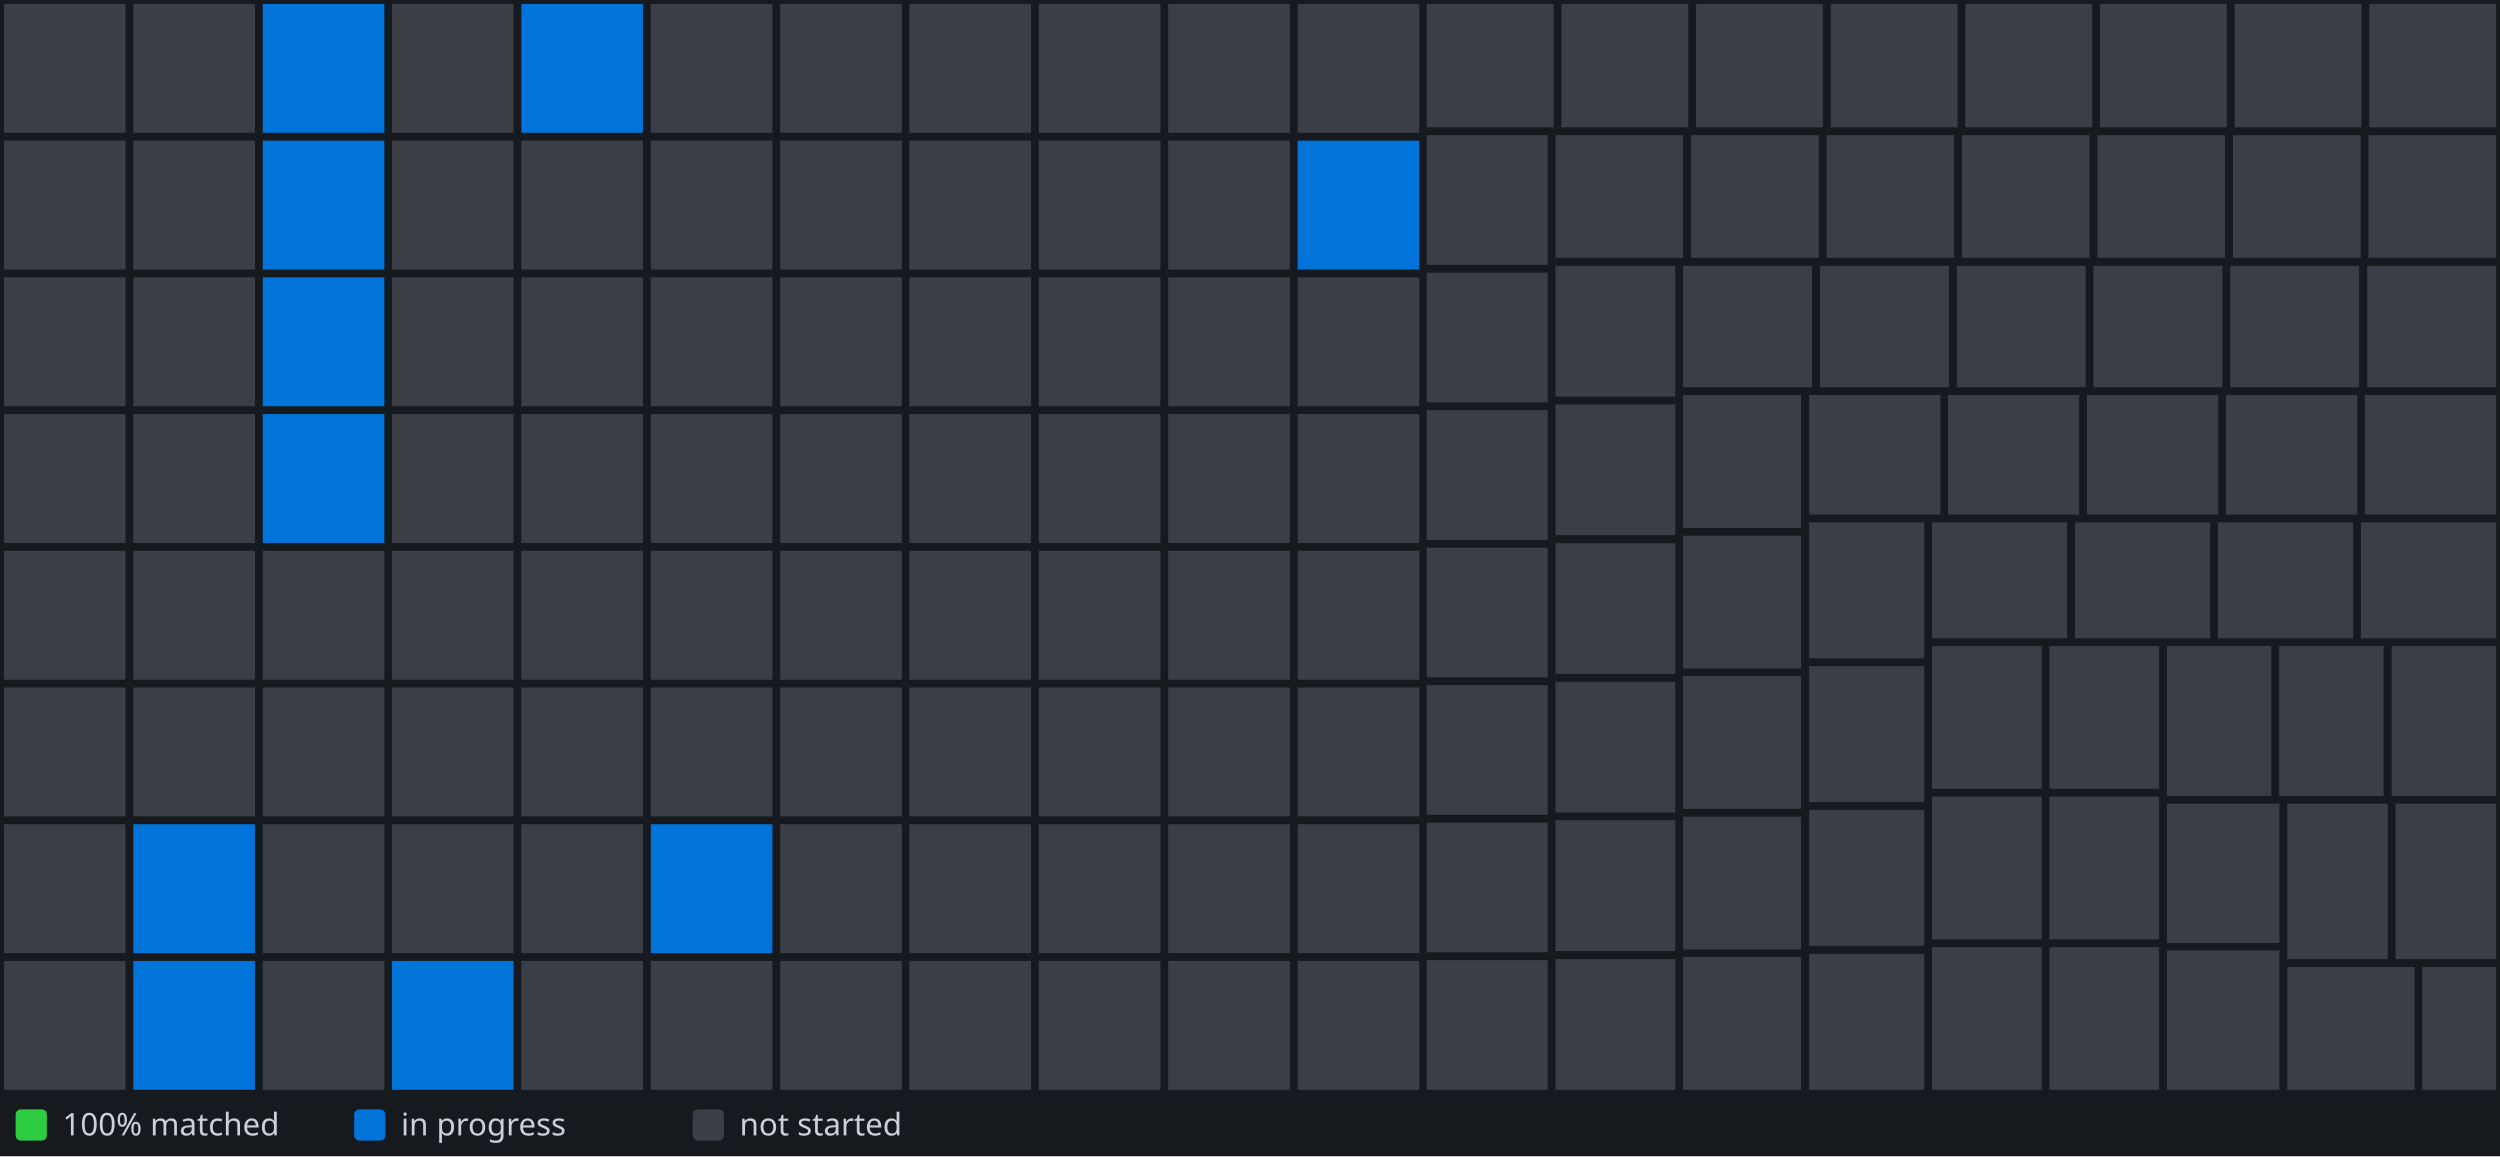
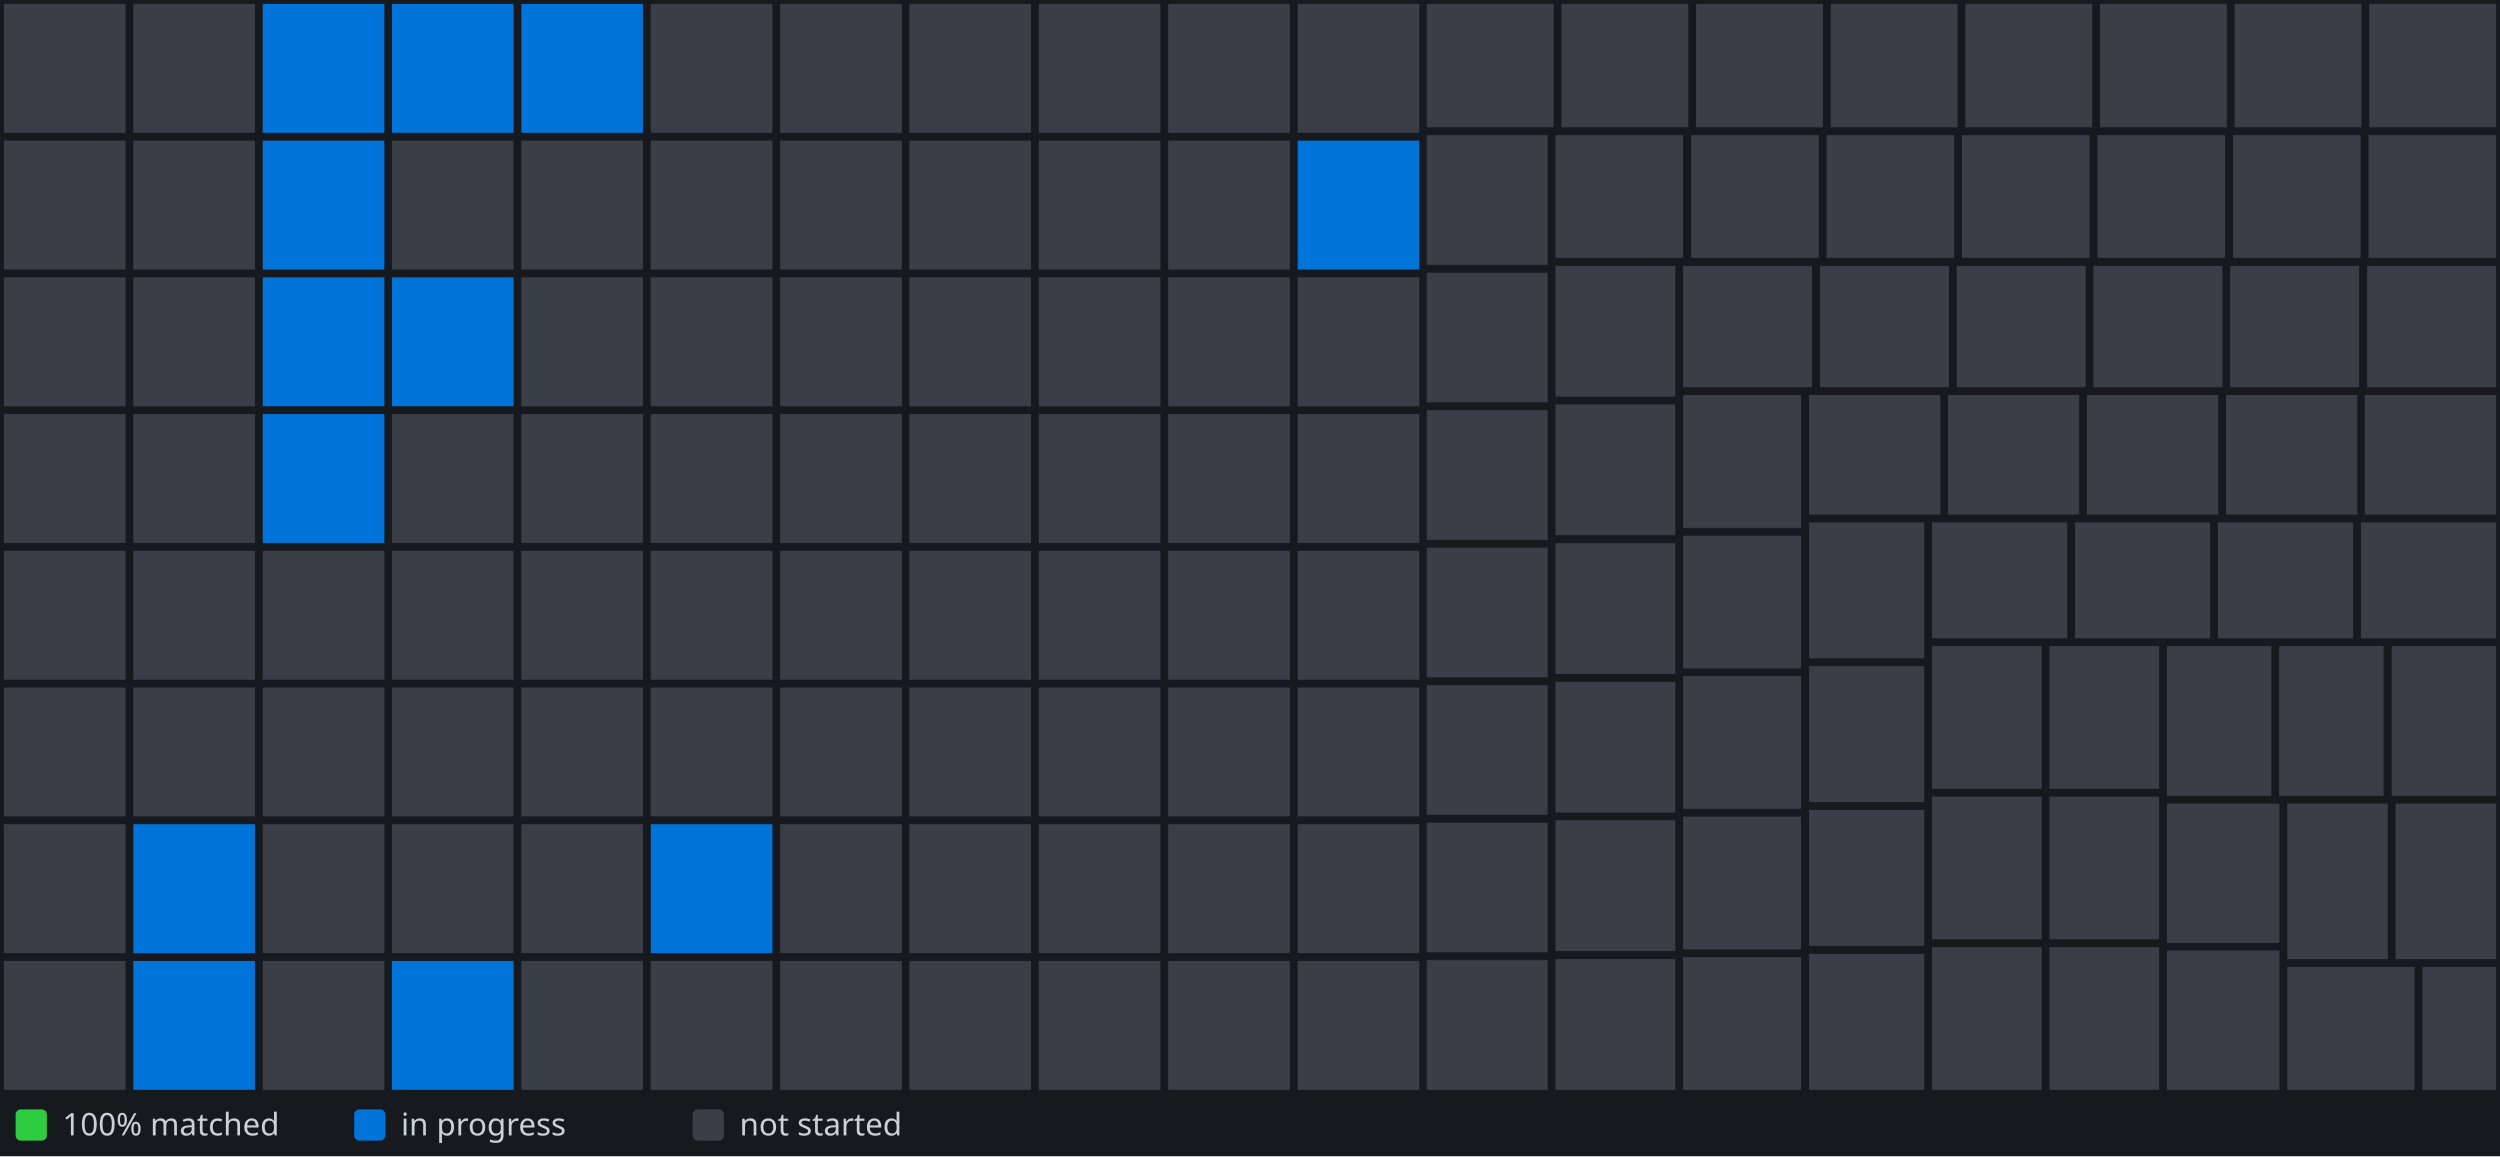
<svg xmlns="http://www.w3.org/2000/svg" width="960" height="444" viewBox="0 0 960 444">
  <rect width="960" height="444" fill="#161a1f" />
  <rect x="1.0" y="1.0" width="47.7" height="50.5" fill="#3a3f47" stroke="#161a1f" />
  <rect x="1.0" y="53.5" width="47.7" height="50.5" fill="#3a3f47" stroke="#161a1f" />
  <rect x="1.0" y="106.0" width="47.7" height="50.5" fill="#3a3f47" stroke="#161a1f" />
  <rect x="1.0" y="158.5" width="47.7" height="50.5" fill="#3a3f47" stroke="#161a1f" />
  <rect x="1.0" y="211.0" width="47.7" height="50.5" fill="#3a3f47" stroke="#161a1f" />
  <rect x="1.0" y="263.5" width="47.7" height="50.5" fill="#3a3f47" stroke="#161a1f" />
  <rect x="1.0" y="316.0" width="47.7" height="50.5" fill="#3a3f47" stroke="#161a1f" />
  <rect x="1.0" y="368.5" width="47.7" height="50.5" fill="#3a3f47" stroke="#161a1f" />
  <rect x="50.7" y="1.0" width="47.7" height="50.5" fill="#3a3f47" stroke="#161a1f" />
  <rect x="50.7" y="53.5" width="47.7" height="50.5" fill="#3a3f47" stroke="#161a1f" />
  <rect x="50.7" y="106.0" width="47.7" height="50.5" fill="#3a3f47" stroke="#161a1f" />
  <rect x="50.7" y="158.5" width="47.7" height="50.5" fill="#3a3f47" stroke="#161a1f" />
  <rect x="50.7" y="211.0" width="47.7" height="50.5" fill="#3a3f47" stroke="#161a1f" />
  <rect x="50.7" y="263.5" width="47.7" height="50.5" fill="#3a3f47" stroke="#161a1f" />
  <rect x="50.7" y="316.0" width="47.7" height="50.5" fill="#0074d9" stroke="#161a1f" />
  <rect x="50.7" y="368.5" width="47.7" height="50.5" fill="#0074d9" stroke="#161a1f" />
  <rect x="100.4" y="1.0" width="47.7" height="50.5" fill="#0074d9" stroke="#161a1f" />
  <rect x="100.4" y="53.5" width="47.7" height="50.5" fill="#0074d9" stroke="#161a1f" />
  <rect x="100.4" y="106.0" width="47.7" height="50.5" fill="#0074d9" stroke="#161a1f" />
  <rect x="100.4" y="158.5" width="47.7" height="50.5" fill="#0074d9" stroke="#161a1f" />
  <rect x="100.4" y="211.0" width="47.7" height="50.5" fill="#3a3f47" stroke="#161a1f" />
  <rect x="100.4" y="263.5" width="47.7" height="50.5" fill="#3a3f47" stroke="#161a1f" />
  <rect x="100.4" y="316.0" width="47.7" height="50.5" fill="#3a3f47" stroke="#161a1f" />
  <rect x="100.4" y="368.5" width="47.7" height="50.5" fill="#3a3f47" stroke="#161a1f" />
-   <rect x="150.0" y="1.0" width="47.7" height="50.5" fill="#3a3f47" stroke="#161a1f" />
+   <rect x="150.0" y="1.0" width="47.7" height="50.5" fill="#0074d9" stroke="#161a1f" />
  <rect x="150.0" y="53.5" width="47.7" height="50.5" fill="#3a3f47" stroke="#161a1f" />
-   <rect x="150.0" y="106.0" width="47.7" height="50.5" fill="#3a3f47" stroke="#161a1f" />
+   <rect x="150.0" y="106.0" width="47.7" height="50.5" fill="#0074d9" stroke="#161a1f" />
  <rect x="150.0" y="158.5" width="47.7" height="50.5" fill="#3a3f47" stroke="#161a1f" />
  <rect x="150.0" y="211.0" width="47.7" height="50.5" fill="#3a3f47" stroke="#161a1f" />
  <rect x="150.0" y="263.5" width="47.7" height="50.5" fill="#3a3f47" stroke="#161a1f" />
  <rect x="150.0" y="316.0" width="47.7" height="50.5" fill="#3a3f47" stroke="#161a1f" />
  <rect x="150.0" y="368.5" width="47.7" height="50.5" fill="#0074d9" stroke="#161a1f" />
  <rect x="199.7" y="1.0" width="47.7" height="50.5" fill="#0074d9" stroke="#161a1f" />
  <rect x="199.7" y="53.5" width="47.7" height="50.5" fill="#3a3f47" stroke="#161a1f" />
  <rect x="199.7" y="106.0" width="47.7" height="50.5" fill="#3a3f47" stroke="#161a1f" />
  <rect x="199.7" y="158.5" width="47.7" height="50.5" fill="#3a3f47" stroke="#161a1f" />
  <rect x="199.7" y="211.0" width="47.7" height="50.5" fill="#3a3f47" stroke="#161a1f" />
  <rect x="199.7" y="263.5" width="47.7" height="50.5" fill="#3a3f47" stroke="#161a1f" />
  <rect x="199.7" y="316.0" width="47.7" height="50.5" fill="#3a3f47" stroke="#161a1f" />
  <rect x="199.7" y="368.5" width="47.7" height="50.5" fill="#3a3f47" stroke="#161a1f" />
  <rect x="249.4" y="1.0" width="47.7" height="50.5" fill="#3a3f47" stroke="#161a1f" />
  <rect x="249.4" y="53.5" width="47.7" height="50.5" fill="#3a3f47" stroke="#161a1f" />
  <rect x="249.4" y="106.0" width="47.7" height="50.5" fill="#3a3f47" stroke="#161a1f" />
  <rect x="249.4" y="158.5" width="47.7" height="50.5" fill="#3a3f47" stroke="#161a1f" />
  <rect x="249.4" y="211.0" width="47.7" height="50.5" fill="#3a3f47" stroke="#161a1f" />
  <rect x="249.4" y="263.5" width="47.7" height="50.5" fill="#3a3f47" stroke="#161a1f" />
  <rect x="249.4" y="316.0" width="47.7" height="50.5" fill="#0074d9" stroke="#161a1f" />
  <rect x="249.4" y="368.5" width="47.7" height="50.5" fill="#3a3f47" stroke="#161a1f" />
  <rect x="299.1" y="1.0" width="47.7" height="50.5" fill="#3a3f47" stroke="#161a1f" />
  <rect x="299.1" y="53.5" width="47.7" height="50.5" fill="#3a3f47" stroke="#161a1f" />
  <rect x="299.1" y="106.0" width="47.7" height="50.5" fill="#3a3f47" stroke="#161a1f" />
  <rect x="299.1" y="158.5" width="47.7" height="50.5" fill="#3a3f47" stroke="#161a1f" />
  <rect x="299.1" y="211.0" width="47.7" height="50.5" fill="#3a3f47" stroke="#161a1f" />
  <rect x="299.1" y="263.5" width="47.7" height="50.5" fill="#3a3f47" stroke="#161a1f" />
  <rect x="299.1" y="316.0" width="47.7" height="50.5" fill="#3a3f47" stroke="#161a1f" />
  <rect x="299.1" y="368.5" width="47.7" height="50.5" fill="#3a3f47" stroke="#161a1f" />
  <rect x="348.7" y="1.0" width="47.7" height="50.5" fill="#3a3f47" stroke="#161a1f" />
  <rect x="348.7" y="53.5" width="47.7" height="50.5" fill="#3a3f47" stroke="#161a1f" />
  <rect x="348.7" y="106.0" width="47.7" height="50.5" fill="#3a3f47" stroke="#161a1f" />
  <rect x="348.7" y="158.5" width="47.7" height="50.5" fill="#3a3f47" stroke="#161a1f" />
  <rect x="348.7" y="211.0" width="47.7" height="50.5" fill="#3a3f47" stroke="#161a1f" />
  <rect x="348.7" y="263.5" width="47.7" height="50.5" fill="#3a3f47" stroke="#161a1f" />
  <rect x="348.7" y="316.0" width="47.7" height="50.5" fill="#3a3f47" stroke="#161a1f" />
  <rect x="348.7" y="368.5" width="47.7" height="50.5" fill="#3a3f47" stroke="#161a1f" />
  <rect x="398.4" y="1.0" width="47.7" height="50.5" fill="#3a3f47" stroke="#161a1f" />
  <rect x="398.4" y="53.5" width="47.7" height="50.5" fill="#3a3f47" stroke="#161a1f" />
  <rect x="398.4" y="106.0" width="47.7" height="50.5" fill="#3a3f47" stroke="#161a1f" />
  <rect x="398.4" y="158.5" width="47.7" height="50.5" fill="#3a3f47" stroke="#161a1f" />
  <rect x="398.4" y="211.0" width="47.7" height="50.5" fill="#3a3f47" stroke="#161a1f" />
  <rect x="398.4" y="263.5" width="47.7" height="50.5" fill="#3a3f47" stroke="#161a1f" />
  <rect x="398.4" y="316.0" width="47.7" height="50.5" fill="#3a3f47" stroke="#161a1f" />
  <rect x="398.4" y="368.5" width="47.7" height="50.5" fill="#3a3f47" stroke="#161a1f" />
  <rect x="448.1" y="1.0" width="47.7" height="50.5" fill="#3a3f47" stroke="#161a1f" />
  <rect x="448.1" y="53.5" width="47.7" height="50.5" fill="#3a3f47" stroke="#161a1f" />
  <rect x="448.1" y="106.0" width="47.7" height="50.5" fill="#3a3f47" stroke="#161a1f" />
  <rect x="448.1" y="158.5" width="47.7" height="50.5" fill="#3a3f47" stroke="#161a1f" />
  <rect x="448.1" y="211.0" width="47.7" height="50.5" fill="#3a3f47" stroke="#161a1f" />
  <rect x="448.1" y="263.5" width="47.7" height="50.5" fill="#3a3f47" stroke="#161a1f" />
  <rect x="448.1" y="316.0" width="47.7" height="50.5" fill="#3a3f47" stroke="#161a1f" />
  <rect x="448.1" y="368.5" width="47.7" height="50.5" fill="#3a3f47" stroke="#161a1f" />
  <rect x="497.8" y="1.0" width="47.7" height="50.5" fill="#3a3f47" stroke="#161a1f" />
  <rect x="497.8" y="53.5" width="47.7" height="50.5" fill="#0074d9" stroke="#161a1f" />
  <rect x="497.8" y="106.0" width="47.7" height="50.5" fill="#3a3f47" stroke="#161a1f" />
  <rect x="497.8" y="158.5" width="47.7" height="50.5" fill="#3a3f47" stroke="#161a1f" />
  <rect x="497.8" y="211.0" width="47.7" height="50.5" fill="#3a3f47" stroke="#161a1f" />
  <rect x="497.8" y="263.5" width="47.7" height="50.5" fill="#3a3f47" stroke="#161a1f" />
  <rect x="497.8" y="316.0" width="47.7" height="50.5" fill="#3a3f47" stroke="#161a1f" />
  <rect x="497.8" y="368.5" width="47.7" height="50.5" fill="#3a3f47" stroke="#161a1f" />
  <rect x="547.4" y="1.0" width="49.7" height="48.4" fill="#3a3f47" stroke="#161a1f" />
  <rect x="599.1" y="1.0" width="49.7" height="48.4" fill="#3a3f47" stroke="#161a1f" />
  <rect x="650.8" y="1.0" width="49.7" height="48.4" fill="#3a3f47" stroke="#161a1f" />
  <rect x="702.5" y="1.0" width="49.7" height="48.4" fill="#3a3f47" stroke="#161a1f" />
  <rect x="754.2" y="1.0" width="49.7" height="48.4" fill="#3a3f47" stroke="#161a1f" />
  <rect x="805.9" y="1.0" width="49.7" height="48.4" fill="#3a3f47" stroke="#161a1f" />
  <rect x="857.6" y="1.0" width="49.7" height="48.4" fill="#3a3f47" stroke="#161a1f" />
  <rect x="909.3" y="1.0" width="49.7" height="48.4" fill="#3a3f47" stroke="#161a1f" />
  <rect x="547.4" y="51.4" width="47.4" height="50.8" fill="#3a3f47" stroke="#161a1f" />
  <rect x="547.4" y="104.2" width="47.4" height="50.8" fill="#3a3f47" stroke="#161a1f" />
  <rect x="547.4" y="157.0" width="47.4" height="50.8" fill="#3a3f47" stroke="#161a1f" />
  <rect x="547.4" y="209.8" width="47.4" height="50.8" fill="#3a3f47" stroke="#161a1f" />
  <rect x="547.4" y="262.6" width="47.4" height="50.8" fill="#3a3f47" stroke="#161a1f" />
  <rect x="547.4" y="315.4" width="47.4" height="50.8" fill="#3a3f47" stroke="#161a1f" />
  <rect x="547.4" y="368.2" width="47.4" height="50.8" fill="#3a3f47" stroke="#161a1f" />
  <rect x="596.8" y="51.4" width="50.0" height="48.1" fill="#3a3f47" stroke="#161a1f" />
  <rect x="648.9" y="51.4" width="50.0" height="48.1" fill="#3a3f47" stroke="#161a1f" />
  <rect x="700.9" y="51.4" width="50.0" height="48.1" fill="#3a3f47" stroke="#161a1f" />
  <rect x="752.9" y="51.4" width="50.0" height="48.1" fill="#3a3f47" stroke="#161a1f" />
  <rect x="804.9" y="51.4" width="50.0" height="48.1" fill="#3a3f47" stroke="#161a1f" />
  <rect x="857.0" y="51.4" width="50.0" height="48.1" fill="#3a3f47" stroke="#161a1f" />
  <rect x="909.0" y="51.4" width="50.0" height="48.1" fill="#3a3f47" stroke="#161a1f" />
  <rect x="596.8" y="101.6" width="47.0" height="51.2" fill="#3a3f47" stroke="#161a1f" />
  <rect x="596.8" y="154.8" width="47.0" height="51.2" fill="#3a3f47" stroke="#161a1f" />
  <rect x="596.8" y="208.1" width="47.0" height="51.2" fill="#3a3f47" stroke="#161a1f" />
  <rect x="596.8" y="261.3" width="47.0" height="51.2" fill="#3a3f47" stroke="#161a1f" />
  <rect x="596.8" y="314.5" width="47.0" height="51.2" fill="#3a3f47" stroke="#161a1f" />
  <rect x="596.8" y="367.8" width="47.0" height="51.2" fill="#3a3f47" stroke="#161a1f" />
  <rect x="645.8" y="101.6" width="50.5" height="47.6" fill="#3a3f47" stroke="#161a1f" />
  <rect x="698.4" y="101.6" width="50.5" height="47.6" fill="#3a3f47" stroke="#161a1f" />
  <rect x="750.9" y="101.6" width="50.5" height="47.6" fill="#3a3f47" stroke="#161a1f" />
  <rect x="803.4" y="101.6" width="50.5" height="47.6" fill="#3a3f47" stroke="#161a1f" />
  <rect x="855.9" y="101.6" width="50.5" height="47.6" fill="#3a3f47" stroke="#161a1f" />
  <rect x="908.5" y="101.6" width="50.5" height="47.6" fill="#3a3f47" stroke="#161a1f" />
  <rect x="645.8" y="151.2" width="46.3" height="52.0" fill="#3a3f47" stroke="#161a1f" />
  <rect x="645.8" y="205.2" width="46.3" height="52.0" fill="#3a3f47" stroke="#161a1f" />
  <rect x="645.8" y="259.1" width="46.3" height="52.0" fill="#3a3f47" stroke="#161a1f" />
  <rect x="645.8" y="313.1" width="46.3" height="52.0" fill="#3a3f47" stroke="#161a1f" />
  <rect x="645.8" y="367.0" width="46.3" height="52.0" fill="#3a3f47" stroke="#161a1f" />
  <rect x="694.2" y="151.2" width="51.4" height="46.9" fill="#3a3f47" stroke="#161a1f" />
  <rect x="747.5" y="151.2" width="51.4" height="46.9" fill="#3a3f47" stroke="#161a1f" />
  <rect x="800.9" y="151.2" width="51.4" height="46.9" fill="#3a3f47" stroke="#161a1f" />
  <rect x="854.3" y="151.2" width="51.4" height="46.9" fill="#3a3f47" stroke="#161a1f" />
  <rect x="907.6" y="151.2" width="51.4" height="46.9" fill="#3a3f47" stroke="#161a1f" />
  <rect x="694.2" y="200.1" width="45.2" height="53.2" fill="#3a3f47" stroke="#161a1f" />
  <rect x="694.2" y="255.3" width="45.2" height="53.2" fill="#3a3f47" stroke="#161a1f" />
  <rect x="694.2" y="310.5" width="45.2" height="53.2" fill="#3a3f47" stroke="#161a1f" />
  <rect x="694.2" y="365.8" width="45.2" height="53.2" fill="#3a3f47" stroke="#161a1f" />
  <rect x="741.4" y="200.1" width="52.9" height="45.5" fill="#3a3f47" stroke="#161a1f" />
  <rect x="796.3" y="200.1" width="52.9" height="45.5" fill="#3a3f47" stroke="#161a1f" />
  <rect x="851.2" y="200.1" width="52.9" height="45.5" fill="#3a3f47" stroke="#161a1f" />
  <rect x="906.1" y="200.1" width="52.9" height="45.5" fill="#3a3f47" stroke="#161a1f" />
  <rect x="741.4" y="247.6" width="43.1" height="55.8" fill="#3a3f47" stroke="#161a1f" />
  <rect x="741.4" y="305.4" width="43.1" height="55.8" fill="#3a3f47" stroke="#161a1f" />
  <rect x="741.4" y="363.2" width="43.1" height="55.8" fill="#3a3f47" stroke="#161a1f" />
  <rect x="786.5" y="247.6" width="43.1" height="55.8" fill="#3a3f47" stroke="#161a1f" />
  <rect x="786.5" y="305.4" width="43.1" height="55.8" fill="#3a3f47" stroke="#161a1f" />
  <rect x="786.5" y="363.2" width="43.1" height="55.8" fill="#3a3f47" stroke="#161a1f" />
  <rect x="831.6" y="247.6" width="41.1" height="58.5" fill="#3a3f47" stroke="#161a1f" />
  <rect x="874.7" y="247.6" width="41.1" height="58.5" fill="#3a3f47" stroke="#161a1f" />
  <rect x="917.9" y="247.6" width="41.1" height="58.5" fill="#3a3f47" stroke="#161a1f" />
  <rect x="831.6" y="308.1" width="44.2" height="54.5" fill="#3a3f47" stroke="#161a1f" />
  <rect x="831.6" y="364.5" width="44.2" height="54.5" fill="#3a3f47" stroke="#161a1f" />
  <rect x="877.8" y="308.1" width="39.6" height="60.7" fill="#3a3f47" stroke="#161a1f" />
  <rect x="919.4" y="308.1" width="39.6" height="60.7" fill="#3a3f47" stroke="#161a1f" />
  <rect x="877.8" y="370.8" width="49.9" height="48.2" fill="#3a3f47" stroke="#161a1f" />
  <rect x="929.7" y="370.8" width="29.3" height="48.2" fill="#3a3f47" stroke="#161a1f" />
  <rect x="6" y="426" width="12" height="12" rx="2" fill="#2ecc40" />
  <text x="24" y="436" font-family="sans-serif" font-size="12" fill="#c9d1d9">100% matched</text>
  <rect x="136" y="426" width="12" height="12" rx="2" fill="#0074d9" />
  <text x="154" y="436" font-family="sans-serif" font-size="12" fill="#c9d1d9">in progress</text>
  <rect x="266" y="426" width="12" height="12" rx="2" fill="#3a3f47" />
  <text x="284" y="436" font-family="sans-serif" font-size="12" fill="#c9d1d9">not started</text>
</svg>
